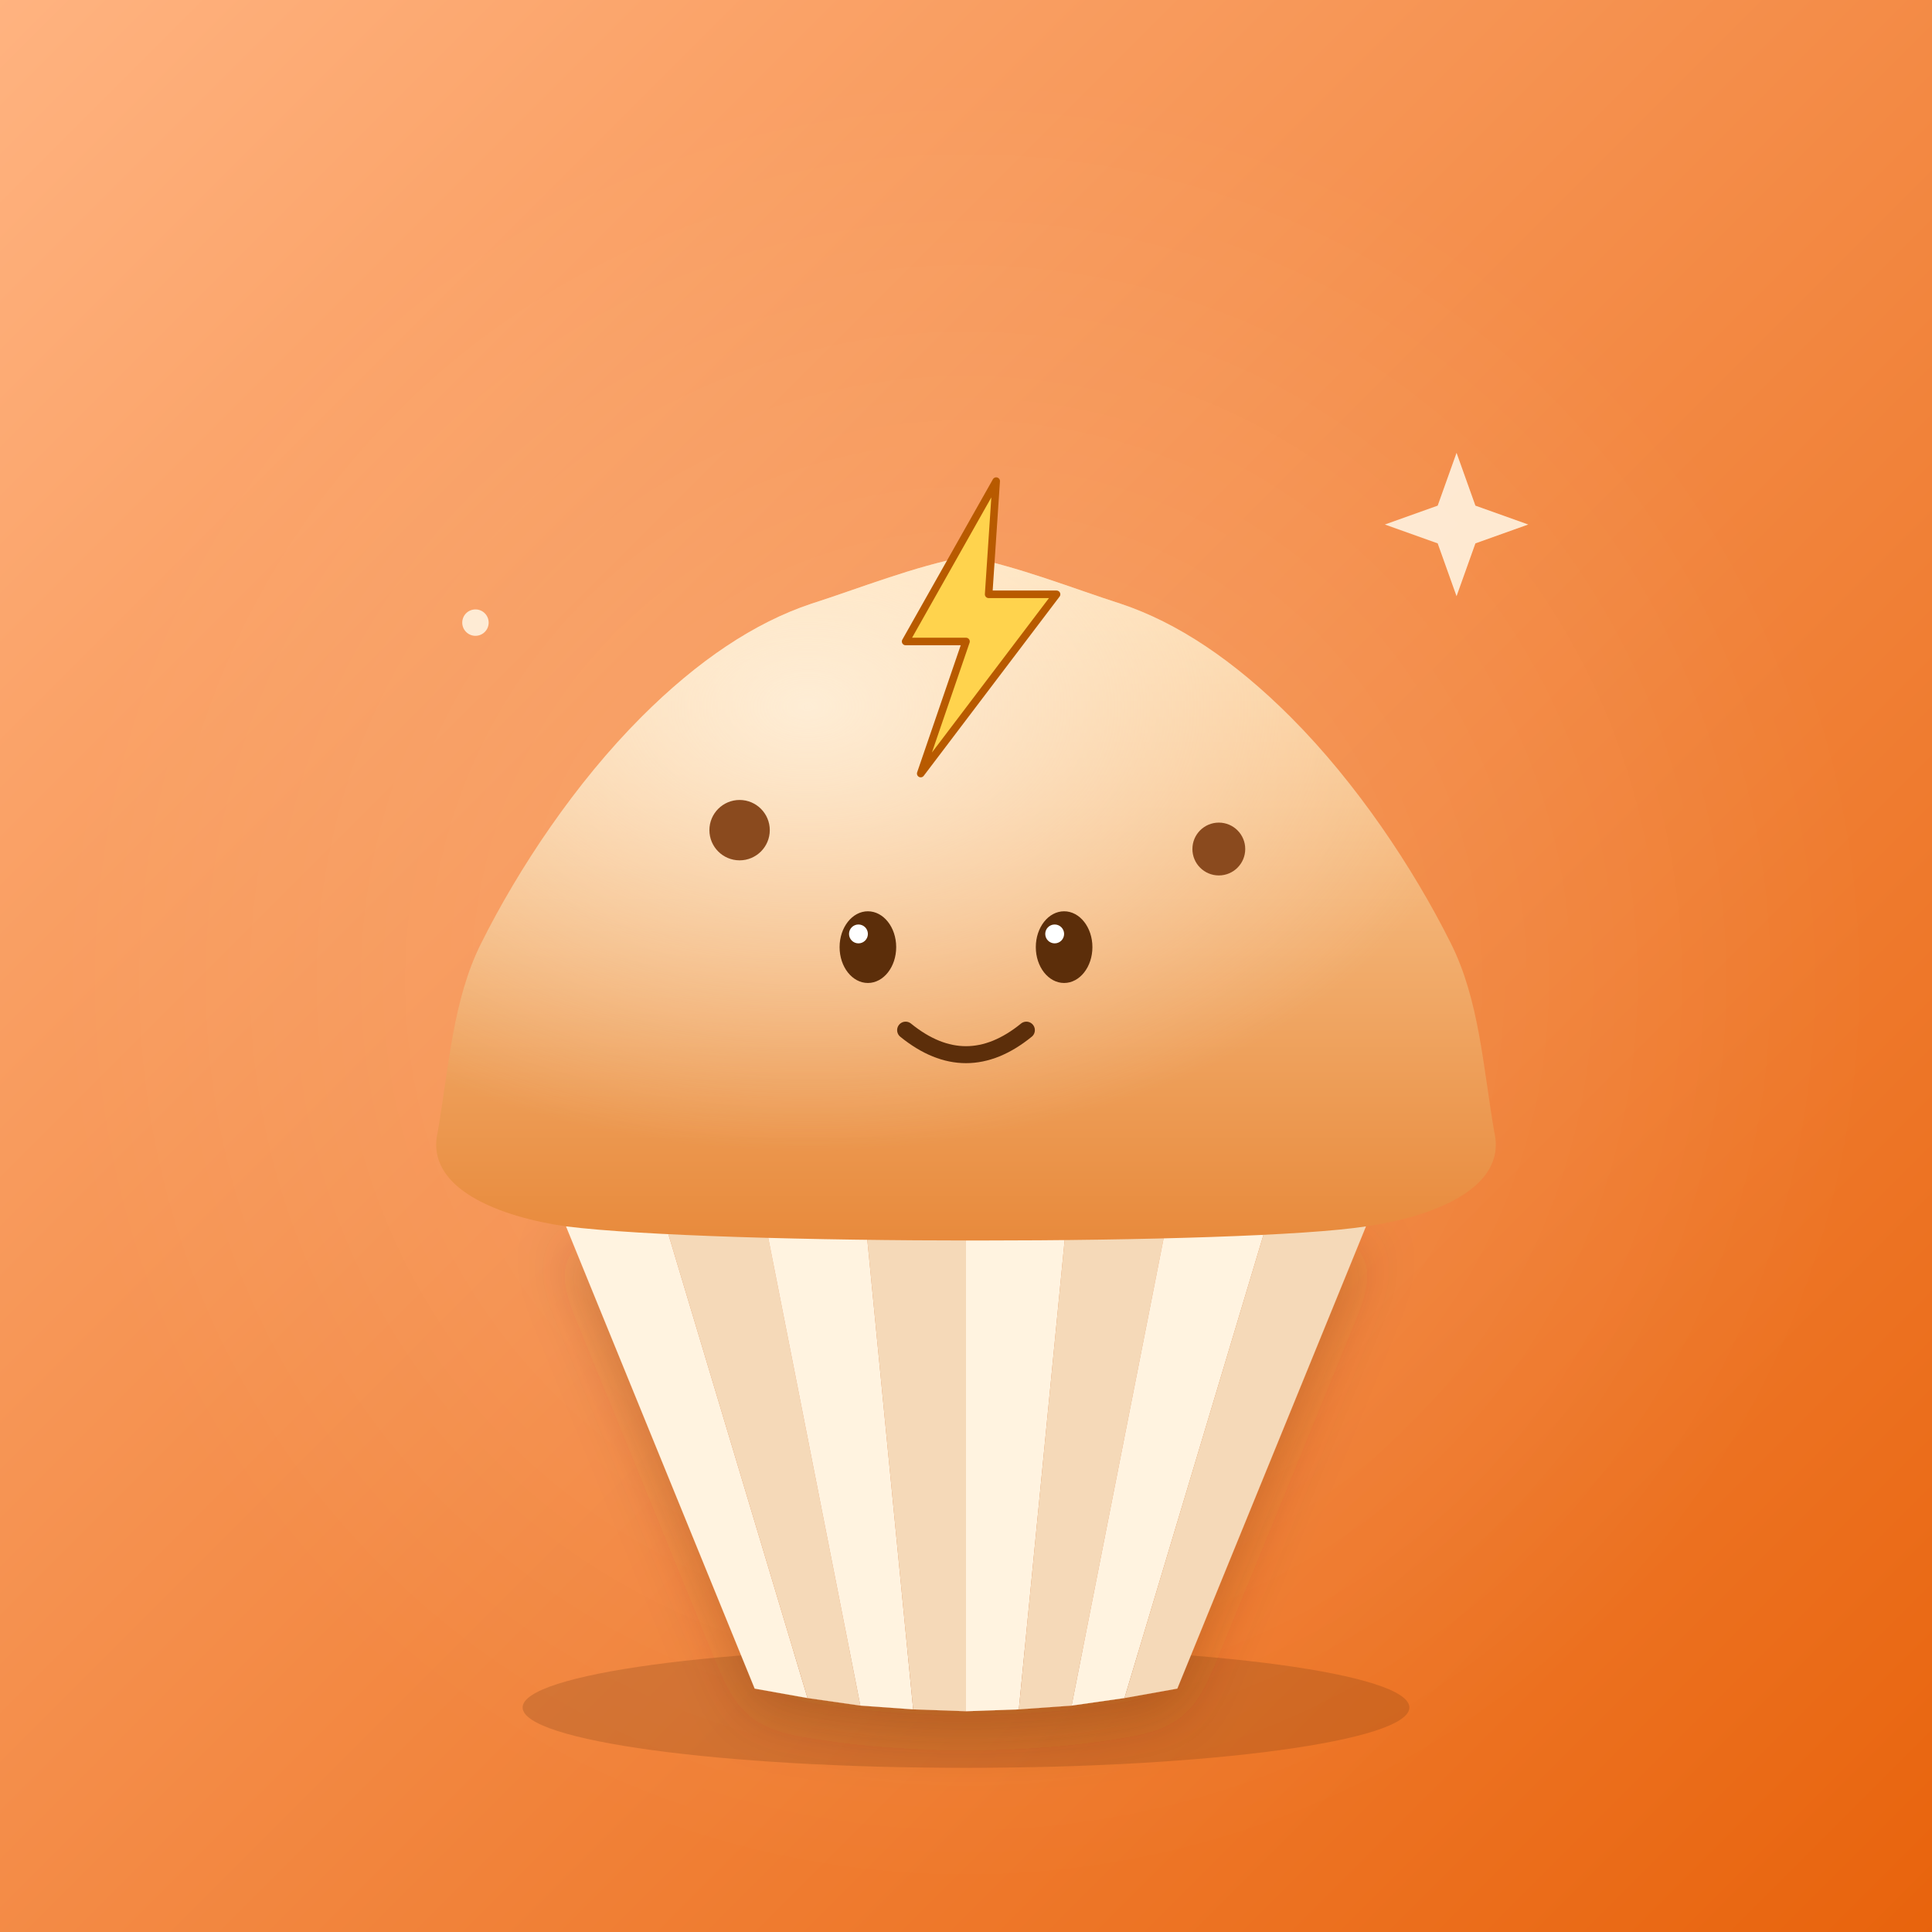
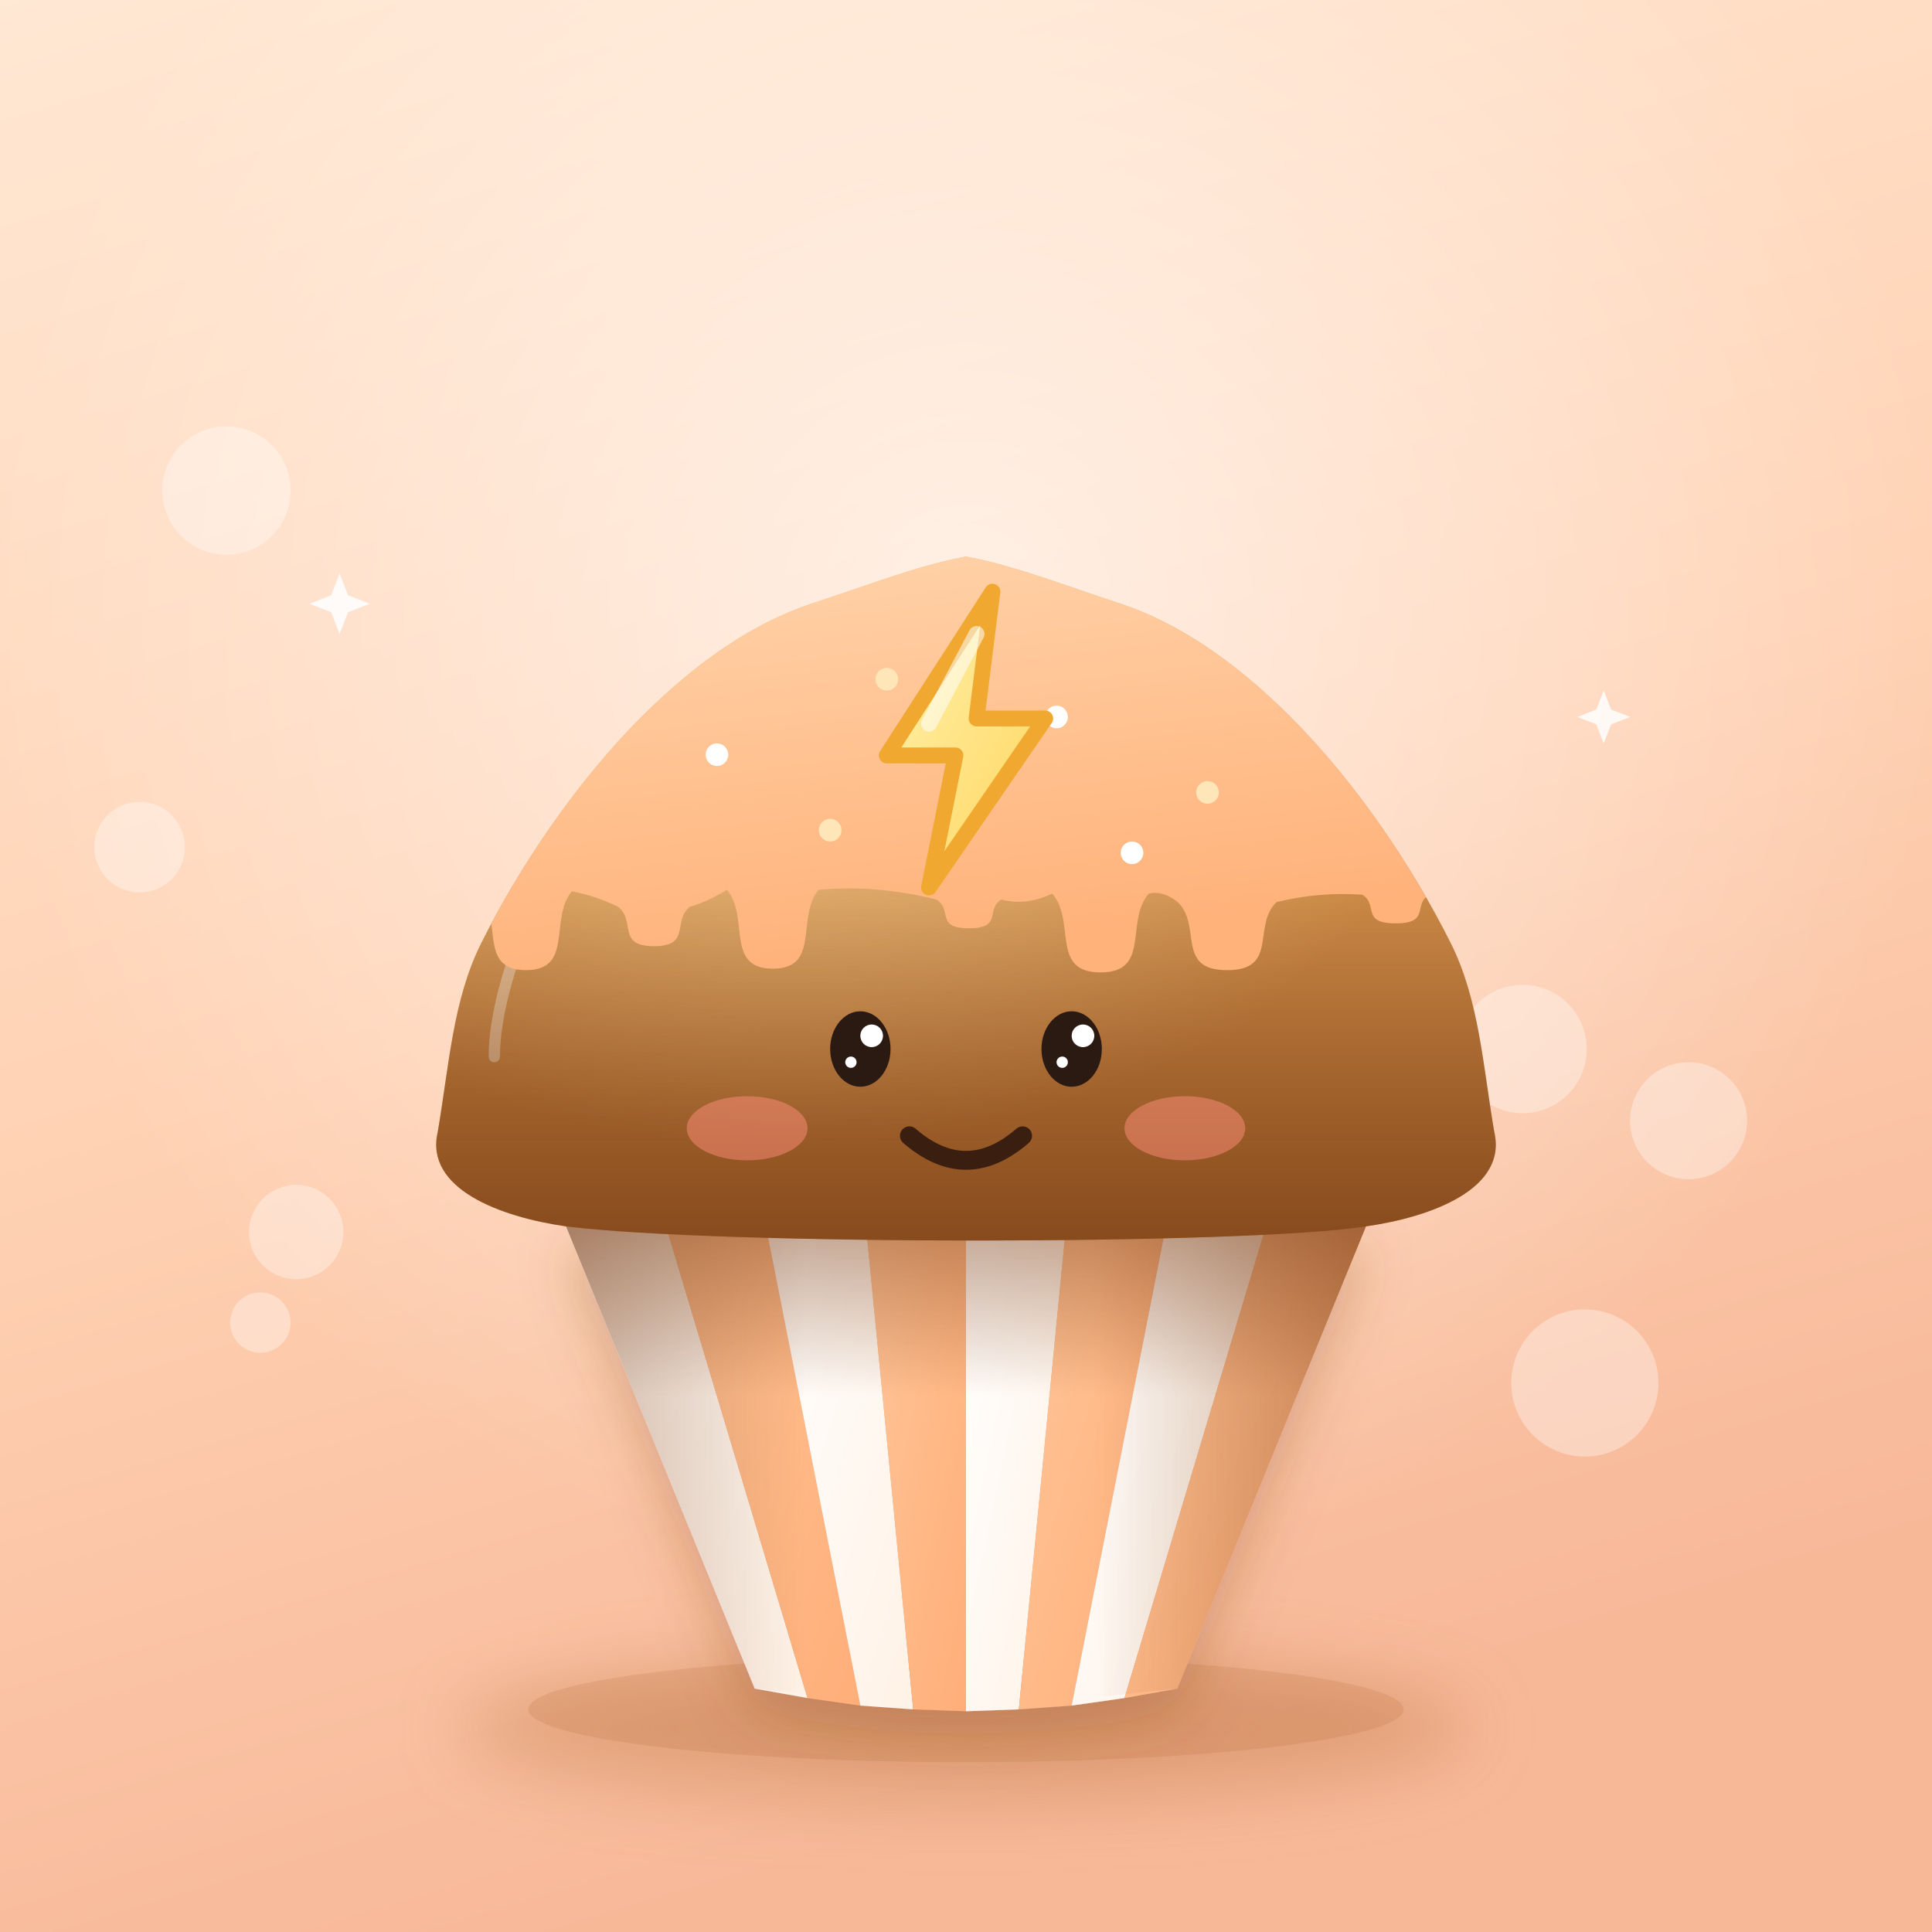
<svg xmlns="http://www.w3.org/2000/svg" width="1024" height="1024" viewBox="0 0 1024 1024">
  <defs>
-     <linearGradient id="bg" x1="0" y1="0" x2="1" y2="1">
-       <stop offset="0" stop-color="#FFB380" />
-       <stop offset="1" stop-color="#E8630C" />
+     <linearGradient id="dome" x1="0" y1="0" x2="0" y2="1">
+       <stop offset="0" stop-color="#EDB062" />
+       <stop offset="1" stop-color="#A8622A" />
    </linearGradient>
-     <linearGradient id="dome" x1="0" y1="0" x2="0" y2="1">
-       <stop offset="0" stop-color="#FFDDB0" />
-       <stop offset="1" stop-color="#E88A3C" />
+     <radialGradient id="domeSheen" cx="0.33" cy="0.24" r="0.62">
+       <stop offset="0" stop-color="#FFE0A8" stop-opacity="0.6" />
+       <stop offset="1" stop-color="#FFE0A8" stop-opacity="0" />
+     </radialGradient>
+     <linearGradient id="domeShade" x1="0" y1="470" x2="0" y2="660" gradientUnits="userSpaceOnUse">
+       <stop offset="0" stop-color="#5A2A0A" stop-opacity="0" />
+       <stop offset="1" stop-color="#5A2A0A" stop-opacity="0.42" />
    </linearGradient>
-     <radialGradient id="sheen" cx="0.35" cy="0.22" r="0.65">
-       <stop offset="0" stop-color="#FFF3E0" stop-opacity="0.85" />
-       <stop offset="1" stop-color="#FFF3E0" stop-opacity="0" />
-     </radialGradient>
-     <radialGradient id="glow" cx="0.5" cy="0.5" r="0.5">
-       <stop offset="0" stop-color="#FFFFFF" stop-opacity="0.16" />
+     <clipPath id="domeClip">
+       <path d="M300,650 C265,645 225,630 232,600 C238,565 240,530 255,500 C275,460 305,415 340,380 C370,350 400,330 430,320 C455,312 485,300 512,295 C539,300 569,312 594,320 C624,330 654,350 684,380 C719,415 749,460 769,500 C784,530 786,565 792,600 C799,630 759,645 724,650 C660,660 380,660 300,650 Z" />
+     </clipPath>
+     <linearGradient id="linerA" x1="0" y1="0" x2="1" y2="1">
+       <stop offset="0" stop-color="#FFFFFF" />
+       <stop offset="1" stop-color="#FFF2E6" />
+     </linearGradient>
+     <linearGradient id="linerB" x1="0" y1="0" x2="1" y2="1">
+       <stop offset="0" stop-color="#FFC69A" />
+       <stop offset="1" stop-color="#FFAE78" />
+     </linearGradient>
+     <linearGradient id="linerShade" x1="300" y1="0" x2="724" y2="0" gradientUnits="userSpaceOnUse">
+       <stop offset="0" stop-color="#7A3A10" stop-opacity="0.36" />
+       <stop offset="0.3" stop-color="#7A3A10" stop-opacity="0" />
+       <stop offset="0.66" stop-color="#7A3A10" stop-opacity="0" />
+       <stop offset="1" stop-color="#7A3A10" stop-opacity="0.42" />
+     </linearGradient>
+     <linearGradient id="linerAO" x1="0" y1="650" x2="0" y2="740" gradientUnits="userSpaceOnUse">
+       <stop offset="0" stop-color="#7A3A10" stop-opacity="0.45" />
+       <stop offset="1" stop-color="#7A3A10" stop-opacity="0" />
+     </linearGradient>
+     <clipPath id="linerClip">
+       <polygon points="300,650 724,650 624,895 512,907 400,895" />
+     </clipPath>
+     <filter id="soft" x="-30%" y="-30%" width="160%" height="160%">
+       <feDropShadow dx="0" dy="12" stdDeviation="14" flood-color="#8A4A20" flood-opacity="0.3" />
+     </filter>
+     <filter id="small" x="-40%" y="-40%" width="180%" height="180%">
+       <feDropShadow dx="0" dy="5" stdDeviation="5" flood-color="#8A4A20" flood-opacity="0.3" />
+     </filter>
+     <filter id="blur18" x="-40%" y="-200%" width="180%" height="500%">
+       <feGaussianBlur stdDeviation="18" />
+     </filter>
+     <filter id="blur6" x="-50%" y="-50%" width="200%" height="200%">
+       <feGaussianBlur stdDeviation="6" />
+     </filter>
+     <filter id="blur14" x="-50%" y="-50%" width="200%" height="200%">
+       <feGaussianBlur stdDeviation="14" />
+     </filter>
+     <linearGradient id="bg" x1="0" y1="0" x2="0.3" y2="1">
+       <stop offset="0" stop-color="#FFE8D4" />
+       <stop offset="0.55" stop-color="#FFD2B4" />
+       <stop offset="1" stop-color="#F7B898" />
+     </linearGradient>
+     <radialGradient id="sun" cx="512" cy="320" r="520" gradientUnits="userSpaceOnUse">
+       <stop offset="0" stop-color="#FFFFFF" stop-opacity="0.6" />
      <stop offset="1" stop-color="#FFFFFF" stop-opacity="0" />
    </radialGradient>
-     <filter id="s" x="-30%" y="-30%" width="160%" height="160%">
-       <feDropShadow dx="0" dy="12" stdDeviation="14" flood-color="#5C2E0A" flood-opacity="0.25" />
-     </filter>
+     <linearGradient id="peach" x1="0" y1="0" x2="0.3" y2="1">
+       <stop offset="0" stop-color="#FFD7B0" />
+       <stop offset="1" stop-color="#FFB27A" />
+     </linearGradient>
+     <linearGradient id="boltY" x1="0" y1="0" x2="1" y2="1">
+       <stop offset="0" stop-color="#FFF3B0" />
+       <stop offset="1" stop-color="#FFD45A" />
+     </linearGradient>
  </defs>
  <rect width="1024" height="1024" fill="url(#bg)" />
-   <circle cx="512" cy="520" r="480" fill="url(#glow)" />
-   <ellipse cx="512" cy="905" rx="235" ry="32" fill="#5C2E0A" opacity="0.2" />
-   <g filter="url(#s)">
-     <polygon points="300,650 353,650 428,900 400,895" fill="#FFF3E0" />
-     <polygon points="353,650 406,650 456,904 428,900" fill="#F5D9B8" />
-     <polygon points="406,650 459,650 484,906 456,904" fill="#FFF3E0" />
-     <polygon points="459,650 512,650 512,907 484,906" fill="#F5D9B8" />
-     <polygon points="512,650 565,650 540,906 512,907" fill="#FFF3E0" />
-     <polygon points="565,650 618,650 568,904 540,906" fill="#F5D9B8" />
-     <polygon points="618,650 671,650 596,900 568,904" fill="#FFF3E0" />
-     <polygon points="671,650 724,650 624,895 596,900" fill="#F5D9B8" />
+   <rect width="1024" height="1024" fill="url(#sun)" />
+   <circle cx="74" cy="449" r="24" fill="#FFFFFF" opacity="0.35" />
+   <circle cx="138" cy="701" r="16" fill="#FFFFFF" opacity="0.35" />
+   <circle cx="840" cy="733" r="39" fill="#FFFFFF" opacity="0.35" />
+   <circle cx="895" cy="594" r="31" fill="#FFFFFF" opacity="0.35" />
+   <circle cx="807" cy="556" r="34" fill="#FFFFFF" opacity="0.35" />
+   <circle cx="157" cy="653" r="25" fill="#FFFFFF" opacity="0.35" />
+   <circle cx="120" cy="260" r="34" fill="#FFFFFF" opacity="0.35" />
+   <path d="M180,304 L184.48,315.52 L196,320 L184.48,324.48 L180,336 L175.52,324.48 L164,320 L175.52,315.52 Z" fill="#FFFFFF" opacity="0.85" />
+   <path d="M850,366 L853.92,376.08 L864,380 L853.92,383.92 L850,394 L846.08,383.92 L836,380 L846.08,376.08 Z" fill="#FFFFFF" opacity="0.85" />
+   <ellipse cx="512" cy="916" rx="268" ry="38" fill="#B8703A" opacity="0.35" filter="url(#blur18)" />
+   <ellipse cx="512" cy="906" rx="232" ry="28" fill="#B8703A" opacity="0.2" />
+   <g filter="url(#soft)">
+     <polygon points="300,650 353,650 428,900 400,895" fill="url(#linerA)" />
+     <polygon points="353,650 406,650 456,904 428,900" fill="url(#linerB)" />
+     <polygon points="406,650 459,650 484,906 456,904" fill="url(#linerA)" />
+     <polygon points="459,650 512,650 512,907 484,906" fill="url(#linerB)" />
+     <polygon points="512,650 565,650 540,906 512,907" fill="url(#linerA)" />
+     <polygon points="565,650 618,650 568,904 540,906" fill="url(#linerB)" />
+     <polygon points="618,650 671,650 596,900 568,904" fill="url(#linerA)" />
+     <polygon points="671,650 724,650 624,895 596,900" fill="url(#linerB)" />
+   </g>
+   <g clip-path="url(#linerClip)">
+     <rect x="300" y="650" width="424" height="260" fill="url(#linerShade)" />
+     <rect x="300" y="650" width="424" height="90" fill="url(#linerAO)" />
  </g>
  <path d="M300,650 C265,645 225,630 232,600 C238,565 240,530 255,500 C275,460 305,415 340,380 C370,350 400,330 430,320 C455,312 485,300 512,295 C539,300 569,312 594,320 C624,330 654,350 684,380 C719,415 749,460 769,500 C784,530 786,565 792,600 C799,630 759,645 724,650 C660,660 380,660 300,650 Z" fill="url(#dome)" />
-   <path d="M300,650 C265,645 225,630 232,600 C238,565 240,530 255,500 C275,460 305,415 340,380 C370,350 400,330 430,320 C455,312 485,300 512,295 C539,300 569,312 594,320 C624,330 654,350 684,380 C719,415 749,460 769,500 C784,530 786,565 792,600 C799,630 759,645 724,650 C660,660 380,660 300,650 Z" fill="url(#sheen)" />
-   <path d="M528,255 L480,340 L512,340 L488,410 L560,315 L524,315 Z" fill="#FFD34D" stroke="#B85A00" stroke-width="4" stroke-linejoin="round" />
-   <g fill="#8A4A1E">
-     <circle cx="392" cy="440" r="16" />
-     <circle cx="646" cy="450" r="14" />
+   <path d="M300,650 C265,645 225,630 232,600 C238,565 240,530 255,500 C275,460 305,415 340,380 C370,350 400,330 430,320 C455,312 485,300 512,295 C539,300 569,312 594,320 C624,330 654,350 684,380 C719,415 749,460 769,500 C784,530 786,565 792,600 C799,630 759,645 724,650 C660,660 380,660 300,650 Z" fill="url(#domeSheen)" />
+   <path d="M262,560 C262,520 290,450 340,390 C380,345 440,312 512,300" fill="none" stroke="#FFFFFF" stroke-width="6" stroke-linecap="round" opacity="0.35" />
+   <g clip-path="url(#domeClip)">
+     <rect x="220" y="470" width="590" height="200" fill="url(#domeShade)" />
+     <path d="M220,280 L820,280 L820,478.3 Q788.8,474.2 757.5,474.2 C748.6,479.5 758.4,489.4 739.7,489.4 C721.1,489.4 730.8,479.5 722.0,474.2 Q699.3,472.6 676.6,478.1 C663.5,490.7 677.9,514.2 650.4,514.2 C622.9,514.2 637.3,490.7 624.2,478.1 Q616.5,471.9 608.9,473.6 C596.1,488.3 610.2,515.4 583.3,515.4 C556.5,515.4 570.5,488.3 557.7,473.6 Q544.2,480.2 530.7,476.8 C522.2,482.1 531.6,492.0 513.6,492.0 C495.6,492.0 505.0,482.1 496.4,476.8 Q465.2,468.9 433.9,471.6 C421.8,486.2 435.1,513.4 409.6,513.4 C384.1,513.4 397.5,486.2 385.3,471.6 Q375.5,477.7 365.7,480.6 C356.2,487.9 366.6,501.5 346.6,501.5 C326.7,501.5 337.1,487.9 327.6,480.6 Q315.4,474.7 303.1,472.4 C290.9,487.1 304.3,514.2 278.7,514.2 C253.2,514.2 266.6,487.1 254.4,472.4 Q237.2,476.3 220,474.1 Z" fill="url(#peach)" />
+     <circle cx="380" cy="400" r="6" fill="#FFFFFF" />
+     <circle cx="470" cy="360" r="6" fill="#FFE6B8" />
+     <circle cx="560" cy="380" r="6" fill="#FFFFFF" />
+     <circle cx="640" cy="420" r="6" fill="#FFE6B8" />
+     <circle cx="440" cy="440" r="6" fill="#FFE6B8" />
+     <circle cx="600" cy="452" r="6" fill="#FFFFFF" />
+     <g transform="translate(512 392) scale(1.4)">
+       <path d="M10,-56 L-30,6 L-4,6 L-14,56 L30,-8 L4,-8 Z" fill="url(#boltY)" stroke="#F0A830" stroke-width="6" stroke-linejoin="round" />
+       <path d="M4,-40 L-14,-6" stroke="#FFFFFF" stroke-width="6" stroke-linecap="round" opacity="0.55" />
+     </g>
  </g>
-   <g>
-     <ellipse cx="460" cy="502" rx="15" ry="19" fill="#5C2E0A" />
-     <ellipse cx="564" cy="502" rx="15" ry="19" fill="#5C2E0A" />
-     <circle cx="455" cy="495" r="5" fill="#FFFFFF" />
-     <circle cx="559" cy="495" r="5" fill="#FFFFFF" />
-     <path d="M480,546 Q512,572 544,546" stroke="#5C2E0A" stroke-width="9" stroke-linecap="round" fill="none" />
+   <g fill="#FF8D7A" opacity="0.5">
+     <ellipse cx="396" cy="598" rx="32" ry="17" />
+     <ellipse cx="628" cy="598" rx="32" ry="17" />
  </g>
-   <g fill="#FFF3E0" opacity="0.9">
-     <path d="M772,240 L782,268 L810,278 L782,288 L772,316 L762,288 L734,278 L762,268 Z" />
-     <circle cx="252" cy="330" r="7" />
+   <g fill="#2B1A12">
+     <ellipse cx="456" cy="556" rx="16" ry="20" />
+     <ellipse cx="568" cy="556" rx="16" ry="20" />
  </g>
+   <g fill="#FFFFFF">
+     <circle cx="462" cy="549" r="6" />
+     <circle cx="574" cy="549" r="6" />
+     <circle cx="451" cy="563" r="3" />
+     <circle cx="563" cy="563" r="3" />
+   </g>
+   <path d="M482,602 Q512,628 542,602" stroke="#3A1E10" stroke-width="10" stroke-linecap="round" fill="none" />
</svg>
